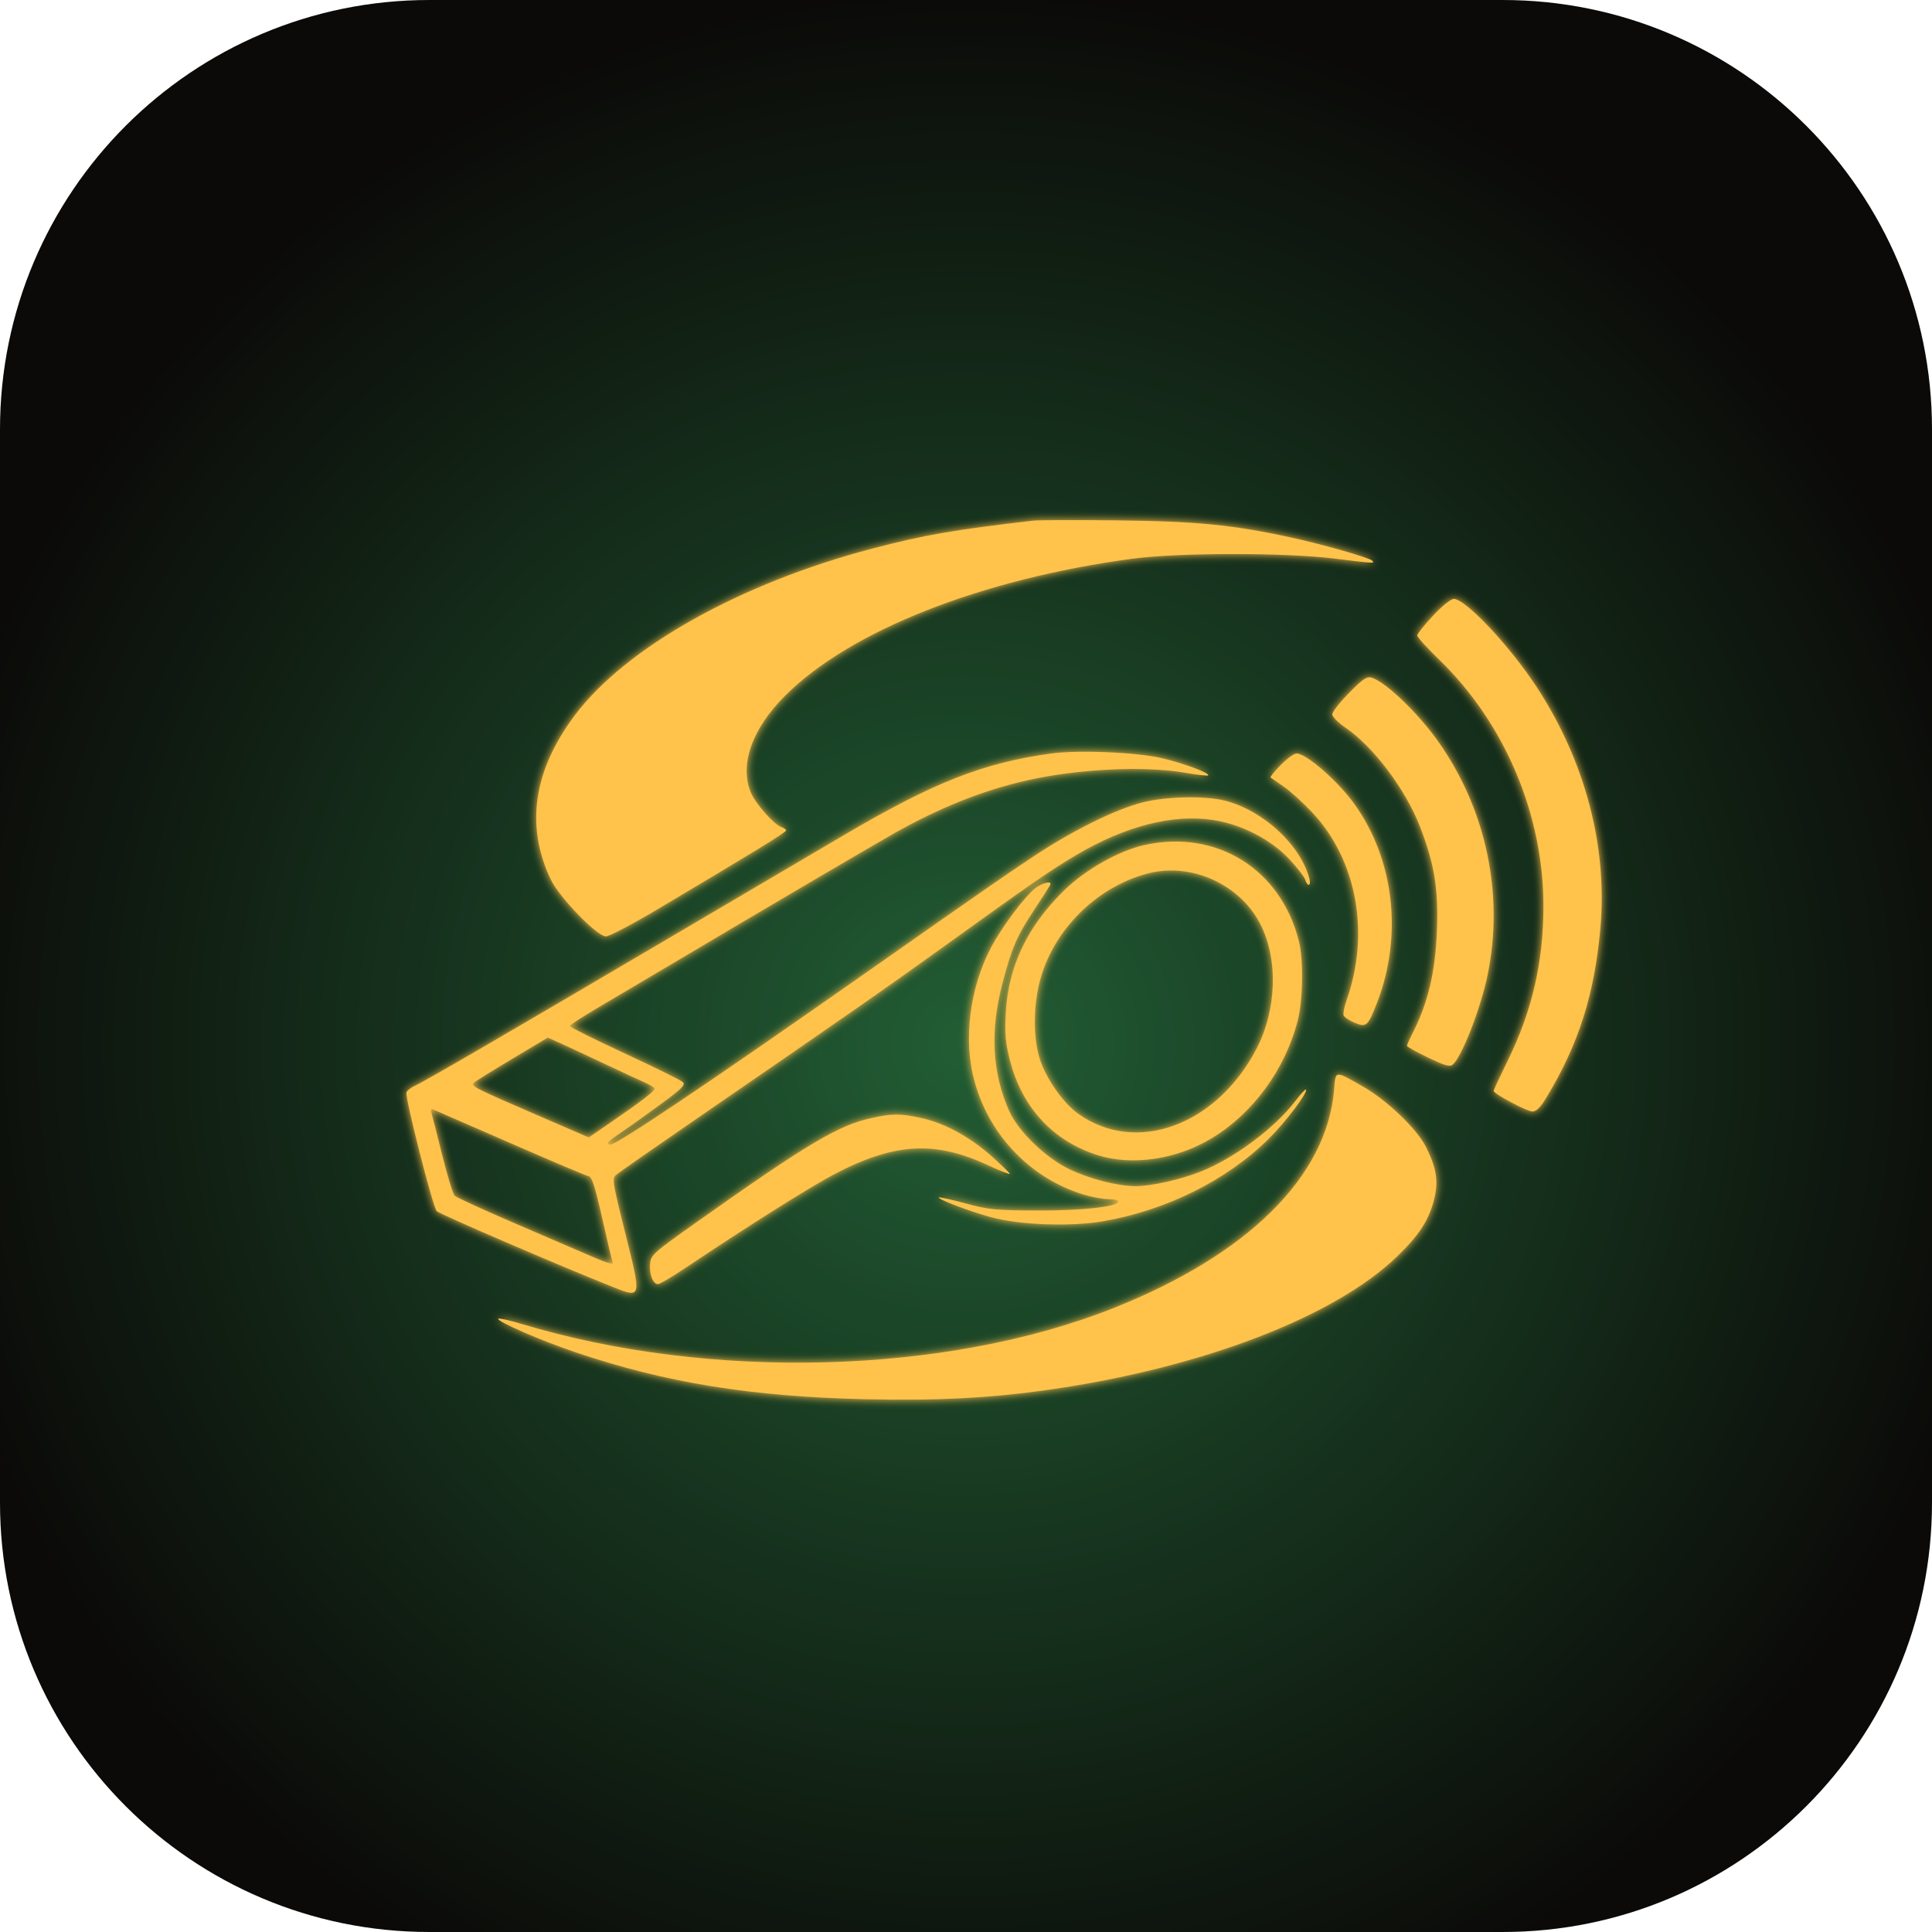
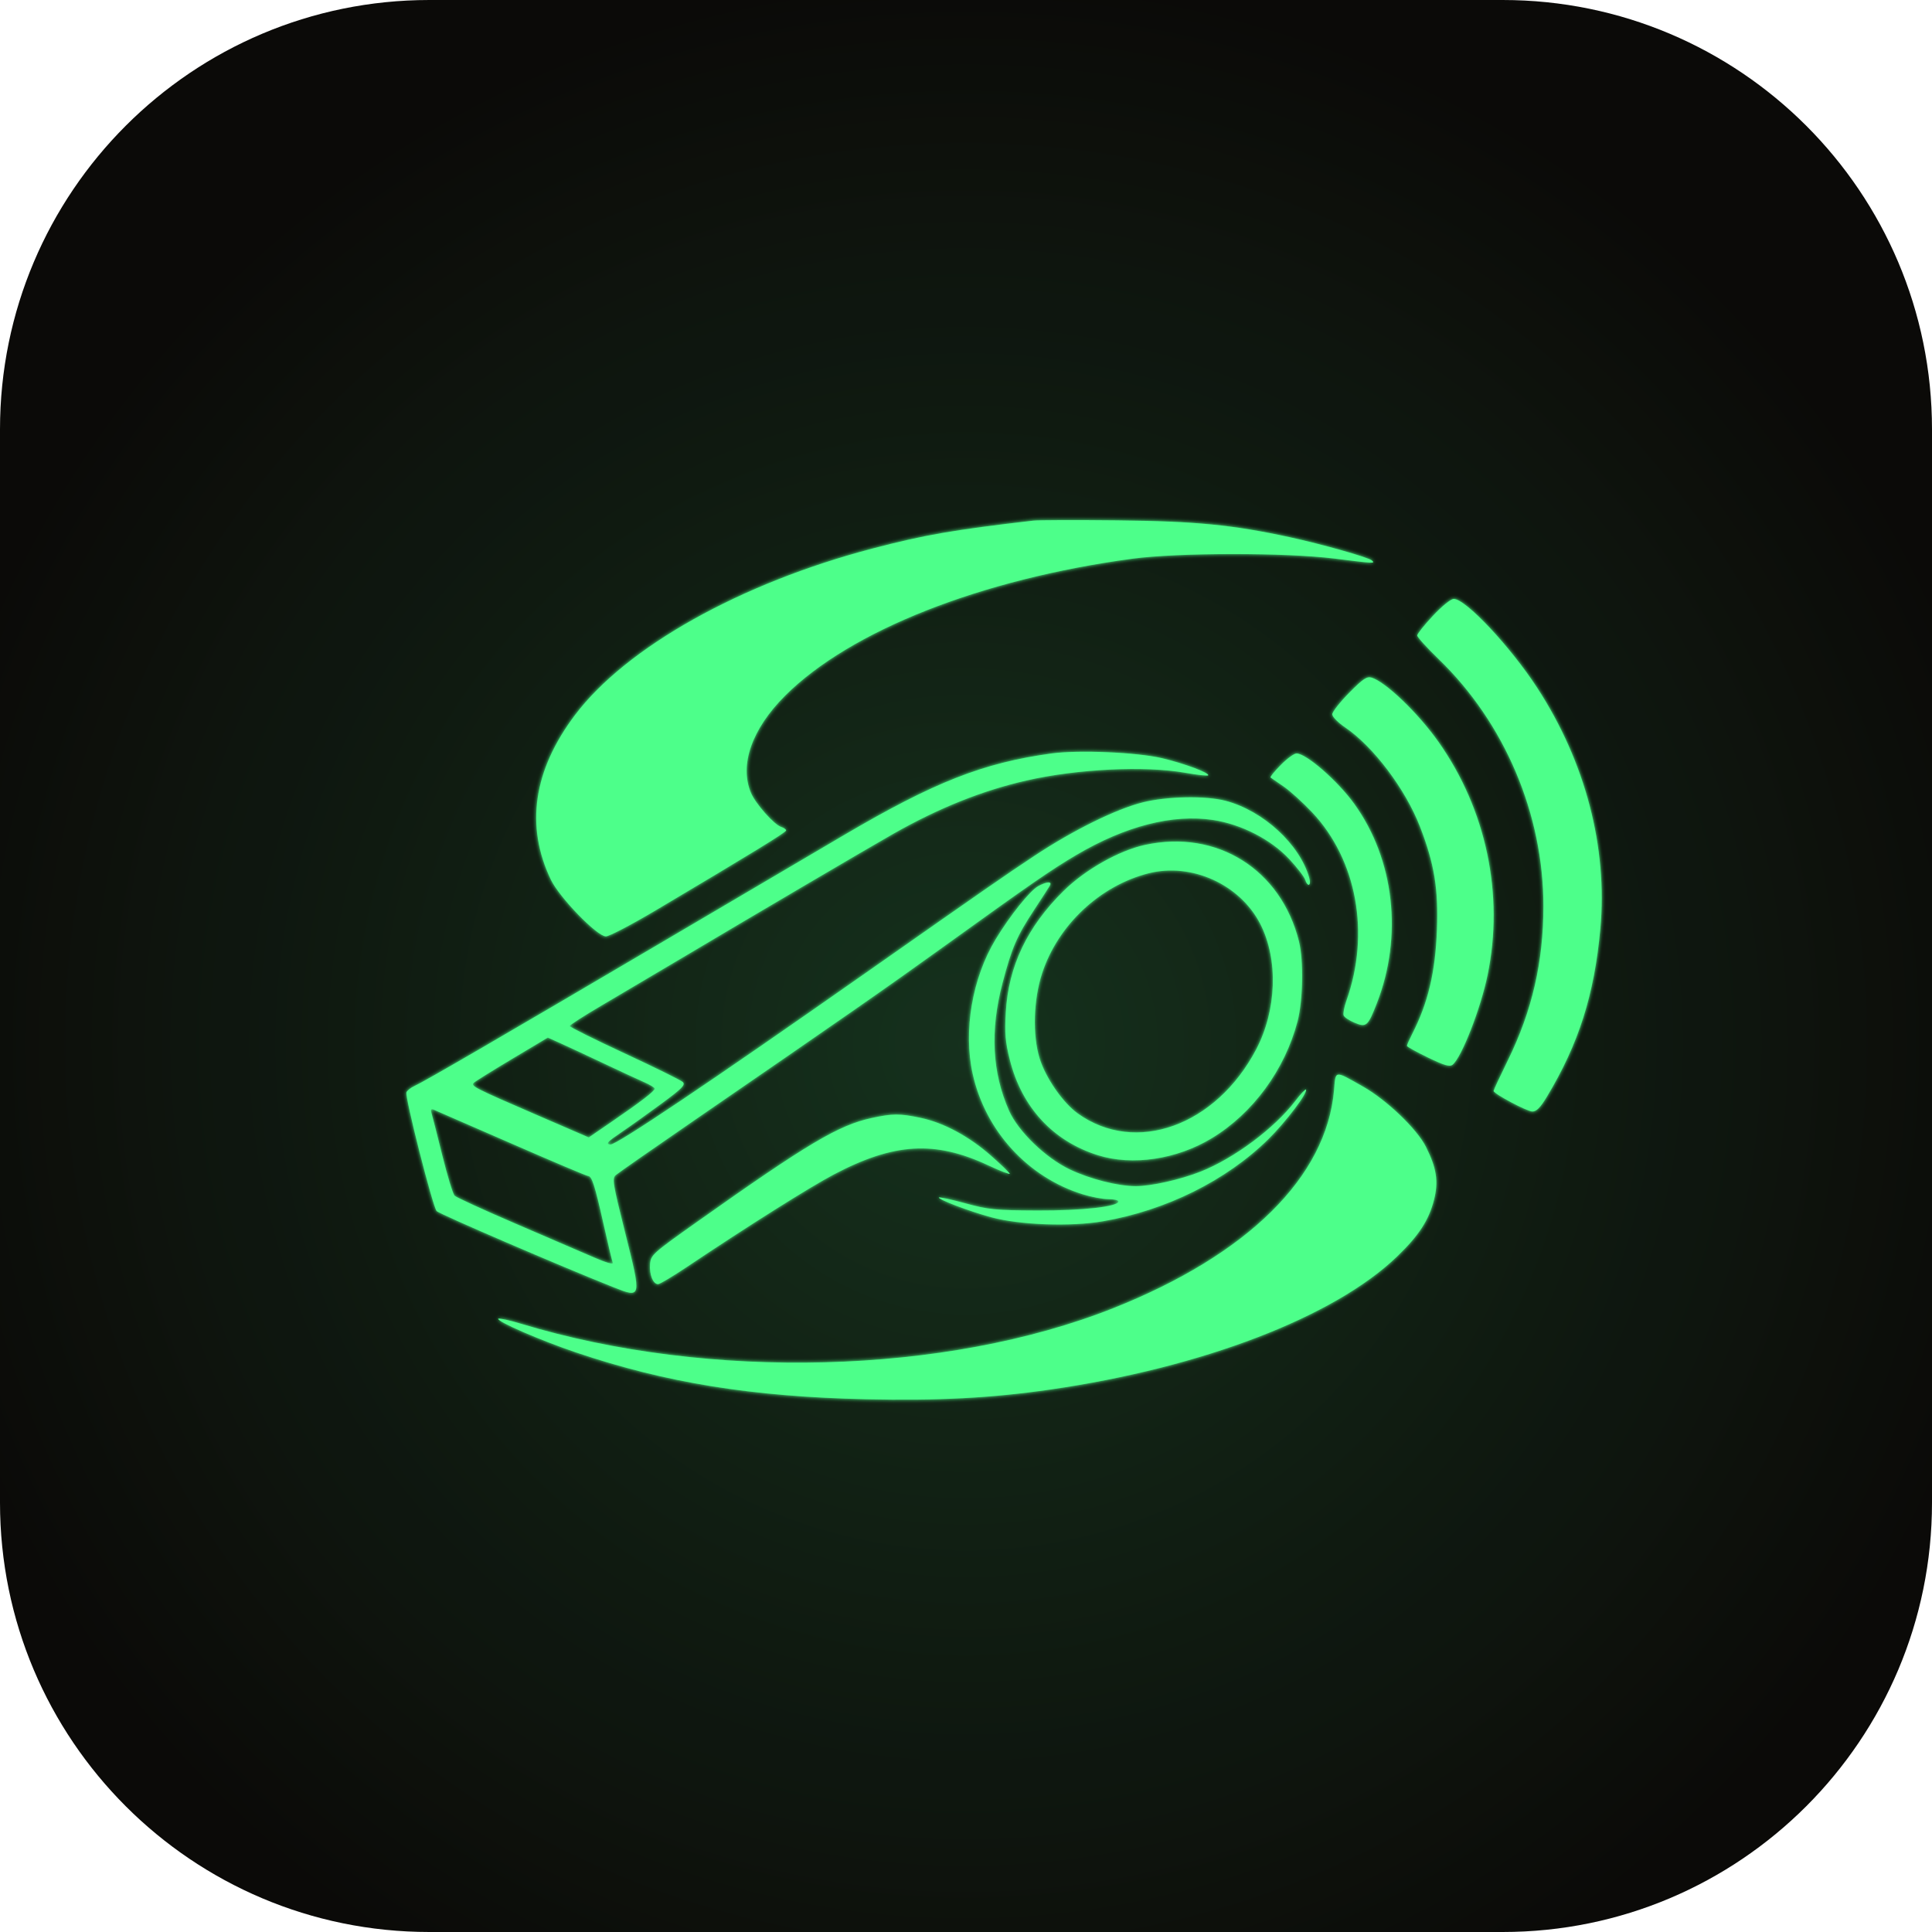
<svg xmlns="http://www.w3.org/2000/svg" viewBox="0 0 72 72">
  <defs>
-     <linearGradient id="mark" x1="8" y1="14" x2="64" y2="58" gradientUnits="userSpaceOnUse">
-       <stop offset="0" stop-color="#40f0ff" />
-       <stop offset="0.52" stop-color="#4dff8a" />
-       <stop offset="1" stop-color="#ffc24b" />
-     </linearGradient>
-     <radialGradient id="halo" cx="50%" cy="54%" r="54%">
-       <stop offset="0" stop-color="#4dff8a" stop-opacity="0.34" />
+     <radialGradient id="halo" cx="50%" cy="54%" r="55%">
+       <stop offset="0" stop-color="#4dff8a" stop-opacity="0.16" />
      <stop offset="1" stop-color="#4dff8a" stop-opacity="0" />
    </radialGradient>
-     <filter id="glow" x="-35%" y="-45%" width="170%" height="190%">
-       <feGaussianBlur stdDeviation="1.7" result="blur" />
+     <filter id="glow" x="-25%" y="-25%" width="150%" height="150%">
+       <feGaussianBlur stdDeviation="0.8" result="blur" />
      <feMerge>
        <feMergeNode in="blur" />
        <feMergeNode in="SourceGraphic" />
      </feMerge>
    </filter>
  </defs>
  <rect width="72" height="72" rx="16" fill="#0b0a08" />
  <rect width="72" height="72" rx="16" fill="url(#halo)" />
-   <path transform="translate(5.2 10.8) scale(0.096)" d="M 347 89.612 C 315.774 93.240, 304.768 95.150, 284.500 100.462 C 233.338 113.868, 188.907 138.742, 169.050 165.094 C 152.866 186.571, 149.707 208.161, 159.698 229 C 163.018 235.924, 177.644 251, 181.041 251 C 182.306 251, 191.026 246.439, 200.420 240.864 C 237.544 218.834, 251 210.591, 251 209.879 C 251 209.469, 250.142 208.862, 249.092 208.529 C 246.342 207.656, 239.105 199.495, 237.344 195.280 C 232.802 184.410, 237.699 170.462, 250.580 157.581 C 275.834 132.327, 326.737 112.254, 385.500 104.377 C 403.238 101.999, 445.039 101.974, 463.845 104.329 C 479.456 106.284, 479.713 106.297, 478.450 105.097 C 477.204 103.913, 459.005 98.760, 446.502 96.051 C 424.302 91.241, 409.951 89.841, 379.500 89.516 C 363.550 89.345, 348.925 89.388, 347 89.612 M 502.115 126.537 C 498.752 130.132, 496 133.576, 496 134.191 C 496 134.806, 499.767 138.952, 504.371 143.405 C 530.020 168.209, 545.013 203.621, 544.994 239.349 C 544.983 260.928, 540.607 279.928, 531.257 299 C 528.157 305.325, 525.635 310.725, 525.653 311 C 525.727 312.101, 538.645 318.962, 540.678 318.980 C 542.270 318.995, 543.786 317.454, 546.317 313.250 C 558.671 292.732, 564.737 273.684, 567.075 248.065 C 569.962 216.425, 561.274 183.271, 542.556 154.500 C 532.149 138.503, 514.786 120, 510.181 120 C 509.068 120, 505.602 122.808, 502.115 126.537 M 469.528 156.509 C 465.938 160.153, 463.012 163.891, 463.026 164.817 C 463.040 165.743, 465.299 168.025, 468.046 169.888 C 478.987 177.310, 491.454 193.853, 497.099 208.441 C 502.662 222.815, 504.266 232.612, 503.659 248.500 C 503.030 264.978, 500.227 276.793, 494.098 288.807 C 492.944 291.070, 492 293.179, 492 293.496 C 492 293.813, 495.675 295.849, 500.166 298.021 C 506.613 301.139, 508.629 301.723, 509.744 300.798 C 513.272 297.870, 520.631 278.967, 523.322 265.922 C 529.751 234.750, 522.783 201.760, 504.215 175.462 C 496.357 164.333, 483.736 152.215, 478.278 150.558 C 476.455 150.004, 474.887 151.070, 469.528 156.509 M 354 180.009 C 327.448 183.657, 308.531 191.099, 273.500 211.677 C 264.150 217.170, 232.425 235.840, 203 253.167 C 140.804 289.790, 110.593 307.342, 106.805 309.053 C 105.323 309.723, 103.889 310.846, 103.620 311.548 C 102.967 313.249, 113.898 356.178, 115.359 357.651 C 116.526 358.829, 163.629 379.106, 183.923 387.168 C 194.945 391.546, 194.928 391.624, 188.504 366.017 C 183.696 346.851, 183.390 344.961, 184.876 343.660 C 185.769 342.878, 199.550 333.266, 215.500 322.300 C 274.070 282.031, 289.960 270.966, 311.500 255.454 C 346.041 230.578, 353.859 225.173, 363.653 219.396 C 382.741 208.137, 401.070 203.447, 416.747 205.809 C 427.767 207.469, 439.328 213.427, 446.442 221.110 C 449.416 224.323, 452.139 227.863, 452.492 228.976 C 453.481 232.089, 454.968 231.375, 454.064 228.222 C 450.337 215.228, 436.276 202.289, 421.650 198.395 C 413.951 196.345, 398.791 196.628, 389.410 198.998 C 378.950 201.640, 362.326 209.853, 347.368 219.770 C 335.502 227.637, 330.086 231.395, 282 265.126 C 221.116 307.835, 184.954 332.133, 182.745 331.816 C 180.872 331.547, 181.578 330.761, 187 327.074 C 190.575 324.643, 197.718 319.542, 202.874 315.737 C 210.667 309.987, 212.017 308.604, 210.874 307.539 C 210.118 306.835, 199.938 301.820, 188.250 296.394 C 176.563 290.969, 167 286.203, 167 285.803 C 167 285.403, 172.512 281.845, 179.250 277.895 C 185.988 273.945, 199.600 265.896, 209.500 260.009 C 238.462 242.786, 282.746 216.765, 292.651 211.150 C 310.340 201.123, 327.155 194.394, 344.280 190.489 C 364.051 185.980, 390.148 184.709, 405.931 187.487 C 410.569 188.303, 414.570 188.763, 414.823 188.510 C 415.677 187.656, 405.601 183.889, 397.022 181.856 C 387.271 179.544, 364.496 178.566, 354 180.009 M 443.021 184.479 C 440.603 186.943, 438.822 189.120, 439.062 189.317 C 439.303 189.514, 441.540 191.054, 444.034 192.737 C 446.528 194.421, 451.553 198.963, 455.202 202.831 C 472.605 221.279, 477.810 249.841, 468.527 275.955 C 467.656 278.406, 467.162 280.979, 467.428 281.674 C 467.695 282.368, 469.592 283.638, 471.644 284.496 C 476.248 286.419, 476.810 285.932, 480.299 277 C 490.485 250.923, 487.145 221.263, 471.583 199.607 C 465.179 190.695, 452.932 180, 449.132 180 C 448.188 180, 445.438 182.016, 443.021 184.479 M 390.300 215.506 C 380.212 217.699, 367.109 225.108, 358.739 233.352 C 344.618 247.262, 337.305 262.614, 336.296 280.466 C 335.829 288.736, 336.105 291.987, 337.869 298.959 C 342.529 317.378, 354.582 330.433, 372.001 335.931 C 385.401 340.160, 402.627 337.595, 416.246 329.342 C 432.224 319.660, 444.584 302.804, 449.538 283.942 C 451.640 275.936, 451.919 260.346, 450.092 253 C 443.125 225.002, 418.284 209.425, 390.300 215.506 M 391.721 226.505 C 372.825 231.284, 356.472 246.640, 350.366 265.338 C 347.016 275.595, 346.611 289.290, 349.391 298.319 C 351.735 305.934, 358.420 315.588, 364.249 319.774 C 386.623 335.846, 417.839 324.629, 433.481 294.897 C 441.473 279.705, 442.133 259.957, 435.107 246.220 C 427.230 230.815, 408.439 222.277, 391.721 226.505 M 348.863 231.513 C 345.681 233.242, 337.850 243.035, 332.338 252.177 C 323.238 267.274, 319.745 287.768, 323.442 304.384 C 328.364 326.505, 344.787 344.475, 366.165 351.128 C 369.472 352.158, 373.938 353, 376.089 353 C 378.240 353, 380 353.399, 380 353.887 C 380 355.934, 366.065 357.498, 348.500 357.423 C 332.178 357.354, 329.579 357.094, 320.615 354.641 C 315.178 353.154, 310.547 352.120, 310.322 352.345 C 309.658 353.009, 322.241 357.769, 330.681 360.046 C 341.797 363.046, 361.487 363.748, 374 361.592 C 398.521 357.366, 421.880 345.769, 438.194 329.723 C 444.930 323.097, 453.765 311.432, 452.787 310.454 C 452.562 310.229, 450.712 312.227, 448.678 314.896 C 440.571 325.525, 424.944 337.176, 411.845 342.356 C 404.020 345.450, 392.587 348.007, 386.685 347.983 C 379.758 347.954, 369.002 345.223, 361.176 341.506 C 351.781 337.045, 341.093 326.721, 337.532 318.667 C 330.961 303.810, 330.131 287.657, 334.988 269.186 C 338.625 255.353, 340.522 250.969, 347.356 240.589 C 350.285 236.140, 353.005 231.938, 353.400 231.250 C 354.356 229.586, 352.176 229.713, 348.863 231.513 M 144.626 298.564 C 136.996 303.120, 130.306 307.294, 129.761 307.839 C 128.496 309.104, 129.993 309.867, 154.581 320.497 L 174.394 329.063 183.447 322.856 C 194.636 315.184, 200 311.053, 200 310.108 C 200 309.710, 198.088 308.547, 195.750 307.523 C 193.412 306.500, 186.325 303.212, 180 300.218 C 173.675 297.224, 166.250 293.764, 163.500 292.528 L 158.500 290.281 144.626 298.564 M 463.712 310.700 C 460.806 344.387, 430.206 374.605, 378 395.341 C 313.050 421.139, 221.229 423.561, 148.147 401.405 C 143.553 400.012, 139.550 399.117, 139.251 399.415 C 138.333 400.333, 155.798 407.905, 169.500 412.529 C 204.432 424.318, 237.589 429.667, 282 430.678 C 309.797 431.311, 330.639 430.215, 353.500 426.917 C 412.600 418.392, 463.889 398.707, 488.231 375.207 C 496.638 367.091, 500.477 361.201, 502.494 353.328 C 504.325 346.185, 503.533 340.979, 499.353 332.675 C 495.867 325.749, 484.110 314.500, 474.922 309.299 C 463.695 302.944, 464.388 302.857, 463.712 310.700 M 113.340 319.599 C 113.654 320.644, 115.534 328.025, 117.517 336 C 119.501 343.975, 121.658 351.032, 122.312 351.682 C 122.965 352.332, 133.625 357.216, 146 362.537 C 158.375 367.857, 172.037 373.742, 176.361 375.615 C 181.095 377.665, 184.021 378.496, 183.717 377.704 C 183.439 376.982, 181.805 370.115, 180.084 362.445 C 176.742 347.551, 175.592 344, 174.109 344 C 173.595 344, 160.198 338.328, 144.337 331.396 C 128.477 324.464, 114.886 318.546, 114.135 318.245 C 113.170 317.858, 112.937 318.256, 113.340 319.599 M 284.168 321.533 C 271.321 324.322, 259.360 331.437, 216.500 361.787 C 199.170 374.059, 198.489 374.671, 198.192 378.224 C 197.857 382.244, 199.355 386, 201.293 386 C 201.965 386, 207.012 382.988, 212.508 379.306 C 236.196 363.437, 260.215 348.317, 269.500 343.431 C 292.933 331.100, 308.767 330.171, 329.551 339.911 C 334.279 342.126, 338.001 343.571, 337.823 343.122 C 337.645 342.672, 334.383 339.550, 330.574 336.184 C 322.087 328.684, 312.215 323.365, 303.257 321.467 C 295.102 319.739, 292.393 319.748, 284.168 321.533" fill="url(#mark)" fill-rule="evenodd" filter="url(#glow)" />
+   <path transform="translate(5.2 10.8) scale(0.096)" d="M 347 89.612 C 315.774 93.240, 304.768 95.150, 284.500 100.462 C 233.338 113.868, 188.907 138.742, 169.050 165.094 C 152.866 186.571, 149.707 208.161, 159.698 229 C 163.018 235.924, 177.644 251, 181.041 251 C 182.306 251, 191.026 246.439, 200.420 240.864 C 237.544 218.834, 251 210.591, 251 209.879 C 251 209.469, 250.142 208.862, 249.092 208.529 C 246.342 207.656, 239.105 199.495, 237.344 195.280 C 232.802 184.410, 237.699 170.462, 250.580 157.581 C 275.834 132.327, 326.737 112.254, 385.500 104.377 C 403.238 101.999, 445.039 101.974, 463.845 104.329 C 479.456 106.284, 479.713 106.297, 478.450 105.097 C 477.204 103.913, 459.005 98.760, 446.502 96.051 C 424.302 91.241, 409.951 89.841, 379.500 89.516 C 363.550 89.345, 348.925 89.388, 347 89.612 M 502.115 126.537 C 498.752 130.132, 496 133.576, 496 134.191 C 496 134.806, 499.767 138.952, 504.371 143.405 C 530.020 168.209, 545.013 203.621, 544.994 239.349 C 544.983 260.928, 540.607 279.928, 531.257 299 C 528.157 305.325, 525.635 310.725, 525.653 311 C 525.727 312.101, 538.645 318.962, 540.678 318.980 C 542.270 318.995, 543.786 317.454, 546.317 313.250 C 558.671 292.732, 564.737 273.684, 567.075 248.065 C 569.962 216.425, 561.274 183.271, 542.556 154.500 C 532.149 138.503, 514.786 120, 510.181 120 C 509.068 120, 505.602 122.808, 502.115 126.537 M 469.528 156.509 C 465.938 160.153, 463.012 163.891, 463.026 164.817 C 463.040 165.743, 465.299 168.025, 468.046 169.888 C 478.987 177.310, 491.454 193.853, 497.099 208.441 C 502.662 222.815, 504.266 232.612, 503.659 248.500 C 503.030 264.978, 500.227 276.793, 494.098 288.807 C 492.944 291.070, 492 293.179, 492 293.496 C 492 293.813, 495.675 295.849, 500.166 298.021 C 506.613 301.139, 508.629 301.723, 509.744 300.798 C 513.272 297.870, 520.631 278.967, 523.322 265.922 C 529.751 234.750, 522.783 201.760, 504.215 175.462 C 496.357 164.333, 483.736 152.215, 478.278 150.558 C 476.455 150.004, 474.887 151.070, 469.528 156.509 M 354 180.009 C 327.448 183.657, 308.531 191.099, 273.500 211.677 C 264.150 217.170, 232.425 235.840, 203 253.167 C 140.804 289.790, 110.593 307.342, 106.805 309.053 C 105.323 309.723, 103.889 310.846, 103.620 311.548 C 102.967 313.249, 113.898 356.178, 115.359 357.651 C 116.526 358.829, 163.629 379.106, 183.923 387.168 C 194.945 391.546, 194.928 391.624, 188.504 366.017 C 183.696 346.851, 183.390 344.961, 184.876 343.660 C 185.769 342.878, 199.550 333.266, 215.500 322.300 C 274.070 282.031, 289.960 270.966, 311.500 255.454 C 346.041 230.578, 353.859 225.173, 363.653 219.396 C 382.741 208.137, 401.070 203.447, 416.747 205.809 C 427.767 207.469, 439.328 213.427, 446.442 221.110 C 449.416 224.323, 452.139 227.863, 452.492 228.976 C 453.481 232.089, 454.968 231.375, 454.064 228.222 C 450.337 215.228, 436.276 202.289, 421.650 198.395 C 413.951 196.345, 398.791 196.628, 389.410 198.998 C 378.950 201.640, 362.326 209.853, 347.368 219.770 C 335.502 227.637, 330.086 231.395, 282 265.126 C 221.116 307.835, 184.954 332.133, 182.745 331.816 C 180.872 331.547, 181.578 330.761, 187 327.074 C 190.575 324.643, 197.718 319.542, 202.874 315.737 C 210.667 309.987, 212.017 308.604, 210.874 307.539 C 210.118 306.835, 199.938 301.820, 188.250 296.394 C 176.563 290.969, 167 286.203, 167 285.803 C 167 285.403, 172.512 281.845, 179.250 277.895 C 185.988 273.945, 199.600 265.896, 209.500 260.009 C 238.462 242.786, 282.746 216.765, 292.651 211.150 C 310.340 201.123, 327.155 194.394, 344.280 190.489 C 364.051 185.980, 390.148 184.709, 405.931 187.487 C 410.569 188.303, 414.570 188.763, 414.823 188.510 C 415.677 187.656, 405.601 183.889, 397.022 181.856 C 387.271 179.544, 364.496 178.566, 354 180.009 M 443.021 184.479 C 440.603 186.943, 438.822 189.120, 439.062 189.317 C 439.303 189.514, 441.540 191.054, 444.034 192.737 C 446.528 194.421, 451.553 198.963, 455.202 202.831 C 472.605 221.279, 477.810 249.841, 468.527 275.955 C 467.656 278.406, 467.162 280.979, 467.428 281.674 C 467.695 282.368, 469.592 283.638, 471.644 284.496 C 476.248 286.419, 476.810 285.932, 480.299 277 C 490.485 250.923, 487.145 221.263, 471.583 199.607 C 465.179 190.695, 452.932 180, 449.132 180 C 448.188 180, 445.438 182.016, 443.021 184.479 M 390.300 215.506 C 380.212 217.699, 367.109 225.108, 358.739 233.352 C 344.618 247.262, 337.305 262.614, 336.296 280.466 C 335.829 288.736, 336.105 291.987, 337.869 298.959 C 342.529 317.378, 354.582 330.433, 372.001 335.931 C 385.401 340.160, 402.627 337.595, 416.246 329.342 C 432.224 319.660, 444.584 302.804, 449.538 283.942 C 451.640 275.936, 451.919 260.346, 450.092 253 C 443.125 225.002, 418.284 209.425, 390.300 215.506 M 391.721 226.505 C 372.825 231.284, 356.472 246.640, 350.366 265.338 C 347.016 275.595, 346.611 289.290, 349.391 298.319 C 351.735 305.934, 358.420 315.588, 364.249 319.774 C 386.623 335.846, 417.839 324.629, 433.481 294.897 C 441.473 279.705, 442.133 259.957, 435.107 246.220 C 427.230 230.815, 408.439 222.277, 391.721 226.505 M 348.863 231.513 C 345.681 233.242, 337.850 243.035, 332.338 252.177 C 323.238 267.274, 319.745 287.768, 323.442 304.384 C 328.364 326.505, 344.787 344.475, 366.165 351.128 C 369.472 352.158, 373.938 353, 376.089 353 C 378.240 353, 380 353.399, 380 353.887 C 380 355.934, 366.065 357.498, 348.500 357.423 C 332.178 357.354, 329.579 357.094, 320.615 354.641 C 315.178 353.154, 310.547 352.120, 310.322 352.345 C 309.658 353.009, 322.241 357.769, 330.681 360.046 C 341.797 363.046, 361.487 363.748, 374 361.592 C 398.521 357.366, 421.880 345.769, 438.194 329.723 C 444.930 323.097, 453.765 311.432, 452.787 310.454 C 452.562 310.229, 450.712 312.227, 448.678 314.896 C 440.571 325.525, 424.944 337.176, 411.845 342.356 C 404.020 345.450, 392.587 348.007, 386.685 347.983 C 379.758 347.954, 369.002 345.223, 361.176 341.506 C 351.781 337.045, 341.093 326.721, 337.532 318.667 C 330.961 303.810, 330.131 287.657, 334.988 269.186 C 338.625 255.353, 340.522 250.969, 347.356 240.589 C 350.285 236.140, 353.005 231.938, 353.400 231.250 C 354.356 229.586, 352.176 229.713, 348.863 231.513 M 144.626 298.564 C 136.996 303.120, 130.306 307.294, 129.761 307.839 C 128.496 309.104, 129.993 309.867, 154.581 320.497 L 174.394 329.063 183.447 322.856 C 194.636 315.184, 200 311.053, 200 310.108 C 200 309.710, 198.088 308.547, 195.750 307.523 C 193.412 306.500, 186.325 303.212, 180 300.218 C 173.675 297.224, 166.250 293.764, 163.500 292.528 L 158.500 290.281 144.626 298.564 M 463.712 310.700 C 460.806 344.387, 430.206 374.605, 378 395.341 C 313.050 421.139, 221.229 423.561, 148.147 401.405 C 143.553 400.012, 139.550 399.117, 139.251 399.415 C 138.333 400.333, 155.798 407.905, 169.500 412.529 C 204.432 424.318, 237.589 429.667, 282 430.678 C 309.797 431.311, 330.639 430.215, 353.500 426.917 C 412.600 418.392, 463.889 398.707, 488.231 375.207 C 496.638 367.091, 500.477 361.201, 502.494 353.328 C 504.325 346.185, 503.533 340.979, 499.353 332.675 C 495.867 325.749, 484.110 314.500, 474.922 309.299 C 463.695 302.944, 464.388 302.857, 463.712 310.700 M 113.340 319.599 C 113.654 320.644, 115.534 328.025, 117.517 336 C 119.501 343.975, 121.658 351.032, 122.312 351.682 C 122.965 352.332, 133.625 357.216, 146 362.537 C 158.375 367.857, 172.037 373.742, 176.361 375.615 C 181.095 377.665, 184.021 378.496, 183.717 377.704 C 183.439 376.982, 181.805 370.115, 180.084 362.445 C 176.742 347.551, 175.592 344, 174.109 344 C 173.595 344, 160.198 338.328, 144.337 331.396 C 128.477 324.464, 114.886 318.546, 114.135 318.245 C 113.170 317.858, 112.937 318.256, 113.340 319.599 M 284.168 321.533 C 271.321 324.322, 259.360 331.437, 216.500 361.787 C 199.170 374.059, 198.489 374.671, 198.192 378.224 C 197.857 382.244, 199.355 386, 201.293 386 C 201.965 386, 207.012 382.988, 212.508 379.306 C 236.196 363.437, 260.215 348.317, 269.500 343.431 C 292.933 331.100, 308.767 330.171, 329.551 339.911 C 334.279 342.126, 338.001 343.571, 337.823 343.122 C 337.645 342.672, 334.383 339.550, 330.574 336.184 C 322.087 328.684, 312.215 323.365, 303.257 321.467 C 295.102 319.739, 292.393 319.748, 284.168 321.533" fill="#4dff8a" fill-rule="evenodd" filter="url(#glow)" />
</svg>
